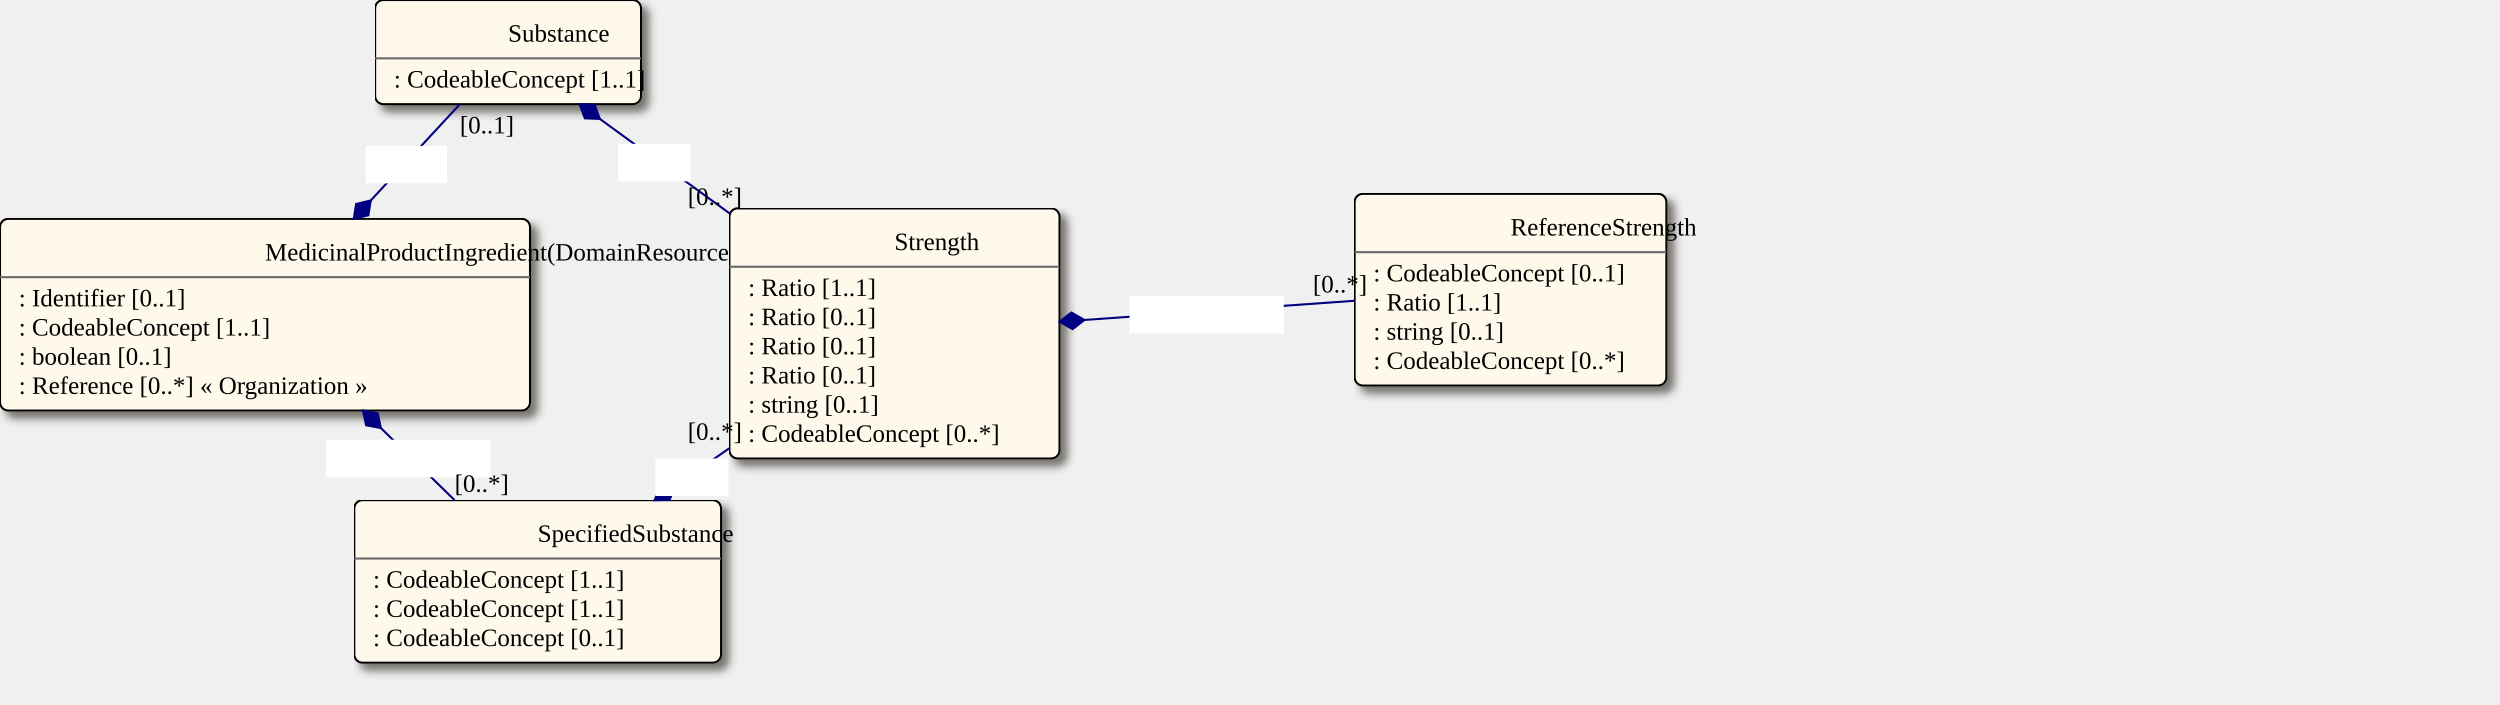
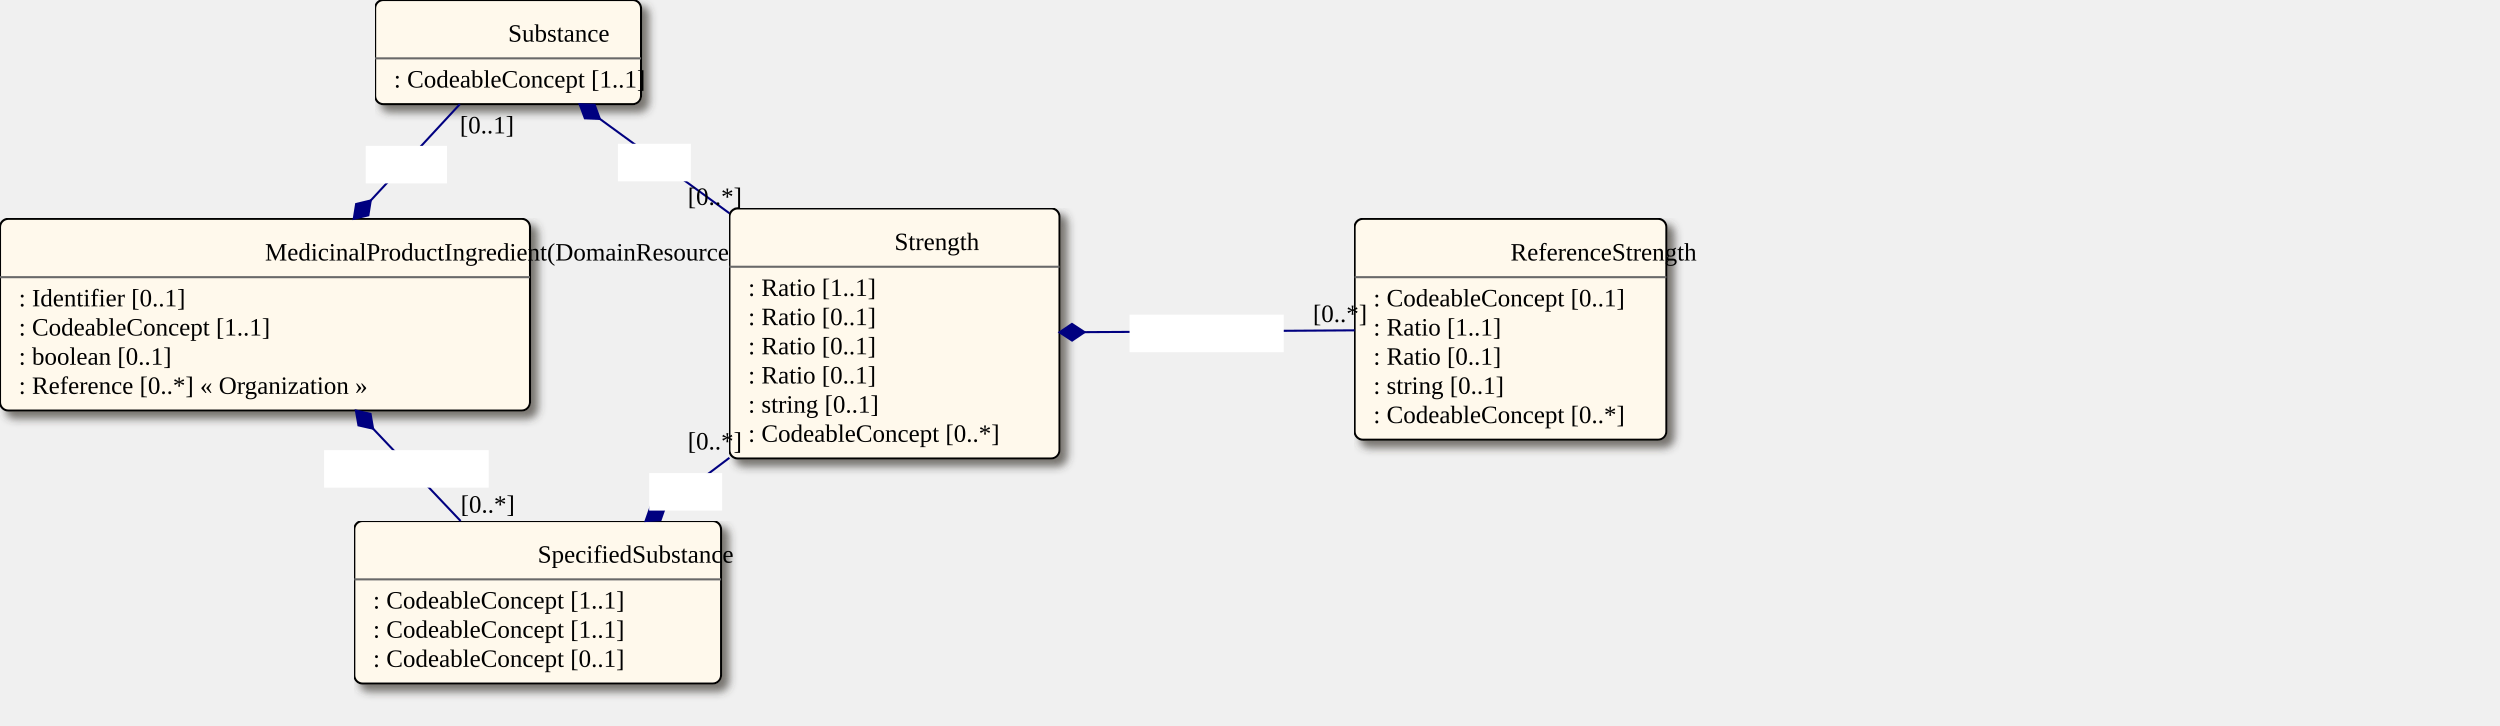
- <svg xmlns="http://www.w3.org/2000/svg" xmlns:xlink="http://www.w3.org/1999/xlink" id="n56" version="1.1" width="1199.6" height="338.0">
+ <svg xmlns="http://www.w3.org/2000/svg" xmlns:xlink="http://www.w3.org/1999/xlink" id="n59" version="1.1" width="1199.6" height="348.0">
  <defs>
    <filter id="shadow1" x="0" y="0" width="200%" height="200%">
      <feOffset result="offOut" in="SourceGraphic" dx="3" dy="3" />
      <feColorMatrix result="matrixOut" in="offOut" type="matrix" values="0.2 0 0 0 0 0 0.2 0 0 0 0 0 0.2 0 0 0 0 0 1 0" />
      <feGaussianBlur result="blurOut" in="matrixOut" stdDeviation="2" />
      <feBlend in="SourceGraphic" in2="blurOut" mode="normal" />
    </filter>
  </defs>
-   <g id="n57">
+   <g id="n60">
    <rect id="MedicinalProductIngredient" x="0.0" y="105.0" rx="4" ry="4" width="254.32" height="92.0" filter="url(#shadow1)" style="fill:#fff9ec;stroke:black;stroke-width:1" />
-     <line id="n58" x1="0.0" y1="133.0" x2="254.32" y2="133.0" style="stroke:dimgrey;stroke-width:1" />
-     <text id="n59" x="127.16" y="125.0" fill="black" class="diagram-class-title  diagram-class-resource">MedicinalProductIngredient<tspan class="diagram-class-title-link"> (<a id="n60" xlink:href="domainresource.html" class="diagram-class-reference">DomainResource</a>)</tspan>
+     <line id="n61" x1="0.0" y1="133.0" x2="254.32" y2="133.0" style="stroke:dimgrey;stroke-width:1" />
+     <text id="n62" x="127.16" y="125.0" fill="black" class="diagram-class-title  diagram-class-resource">MedicinalProductIngredient<tspan class="diagram-class-title-link"> (<a id="n63" xlink:href="domainresource.html" class="diagram-class-reference">DomainResource</a>)</tspan>
    </text>
-     <text id="n61" x="6.0" y="147.0" fill="black" class="diagram-class-detail">
-       <a id="n62" xlink:href="medicinalproductingredient-definitions.html#MedicinalProductIngredient.identifier" /> : <a id="n63" xlink:href="datatypes.html#Identifier">Identifier</a> [0..1]</text>
-     <text id="n67" x="6.0" y="161.0" fill="black" class="diagram-class-detail">
-       <a id="n68" xlink:href="medicinalproductingredient-definitions.html#MedicinalProductIngredient.role" /> : <a id="n69" xlink:href="datatypes.html#CodeableConcept">CodeableConcept</a> [1..1]</text>
-     <text id="n73" x="6.0" y="175.0" fill="black" class="diagram-class-detail">
-       <a id="n74" xlink:href="medicinalproductingredient-definitions.html#MedicinalProductIngredient.allergenicIndicator" /> : <a id="n75" xlink:href="datatypes.html#boolean">boolean</a> [0..1]</text>
-     <text id="n79" x="6.0" y="189.0" fill="black" class="diagram-class-detail">
-       <a id="n80" xlink:href="medicinalproductingredient-definitions.html#MedicinalProductIngredient.manufacturer" /> : <a id="n81" xlink:href="references.html#Reference">Reference</a> [0..*] « <a id="n82" xlink:href="organization.html#Organization">Organization</a> »</text>
+     <text id="n64" x="6.0" y="147.0" fill="black" class="diagram-class-detail">
+       <a id="n65" xlink:href="medicinalproductingredient-definitions.html#MedicinalProductIngredient.identifier" /> : <a id="n66" xlink:href="datatypes.html#Identifier">Identifier</a> [0..1]</text>
+     <text id="n70" x="6.0" y="161.0" fill="black" class="diagram-class-detail">
+       <a id="n71" xlink:href="medicinalproductingredient-definitions.html#MedicinalProductIngredient.role" /> : <a id="n72" xlink:href="datatypes.html#CodeableConcept">CodeableConcept</a> [1..1]</text>
+     <text id="n76" x="6.0" y="175.0" fill="black" class="diagram-class-detail">
+       <a id="n77" xlink:href="medicinalproductingredient-definitions.html#MedicinalProductIngredient.allergenicIndicator" /> : <a id="n78" xlink:href="datatypes.html#boolean">boolean</a> [0..1]</text>
+     <text id="n82" x="6.0" y="189.0" fill="black" class="diagram-class-detail">
+       <a id="n83" xlink:href="medicinalproductingredient-definitions.html#MedicinalProductIngredient.manufacturer" /> : <a id="n84" xlink:href="references.html#Reference">Reference</a> [0..*] « <a id="n85" xlink:href="organization.html#Organization">Organization</a> »</text>
  </g>
-   <g id="n87">
-     <rect id="MedicinalProductIngredient.specifiedSubstance" x="170.0" y="240.0" rx="4" ry="4" width="176.0" height="78.0" filter="url(#shadow1)" style="fill:#fff9ec;stroke:black;stroke-width:1" />
-     <line id="n88" x1="170.0" y1="268.0" x2="346.0" y2="268.0" style="stroke:dimgrey;stroke-width:1" />
-     <text id="n89" x="258.0" y="260.0" fill="black" class="diagram-class-title">SpecifiedSubstance</text>
-     <text id="n90" x="176.0" y="282.0" fill="black" class="diagram-class-detail">
-       <a id="n91" xlink:href="medicinalproductingredient-definitions.html#MedicinalProductIngredient.specifiedSubstance.code" /> : <a id="n92" xlink:href="datatypes.html#CodeableConcept">CodeableConcept</a> [1..1]</text>
-     <text id="n96" x="176.0" y="296.0" fill="black" class="diagram-class-detail">
-       <a id="n97" xlink:href="medicinalproductingredient-definitions.html#MedicinalProductIngredient.specifiedSubstance.group" /> : <a id="n98" xlink:href="datatypes.html#CodeableConcept">CodeableConcept</a> [1..1]</text>
-     <text id="n102" x="176.0" y="310.0" fill="black" class="diagram-class-detail">
-       <a id="n103" xlink:href="medicinalproductingredient-definitions.html#MedicinalProductIngredient.specifiedSubstance.confidentiality" /> : <a id="n104" xlink:href="datatypes.html#CodeableConcept">CodeableConcept</a> [0..1]</text>
+   <g id="n90">
+     <rect id="MedicinalProductIngredient.specifiedSubstance" x="170.0" y="250.0" rx="4" ry="4" width="176.0" height="78.0" filter="url(#shadow1)" style="fill:#fff9ec;stroke:black;stroke-width:1" />
+     <line id="n91" x1="170.0" y1="278.0" x2="346.0" y2="278.0" style="stroke:dimgrey;stroke-width:1" />
+     <text id="n92" x="258.0" y="270.0" fill="black" class="diagram-class-title">SpecifiedSubstance</text>
+     <text id="n93" x="176.0" y="292.0" fill="black" class="diagram-class-detail">
+       <a id="n94" xlink:href="medicinalproductingredient-definitions.html#MedicinalProductIngredient.specifiedSubstance.code" /> : <a id="n95" xlink:href="datatypes.html#CodeableConcept">CodeableConcept</a> [1..1]</text>
+     <text id="n99" x="176.0" y="306.0" fill="black" class="diagram-class-detail">
+       <a id="n100" xlink:href="medicinalproductingredient-definitions.html#MedicinalProductIngredient.specifiedSubstance.group" /> : <a id="n101" xlink:href="datatypes.html#CodeableConcept">CodeableConcept</a> [1..1]</text>
+     <text id="n105" x="176.0" y="320.0" fill="black" class="diagram-class-detail">
+       <a id="n106" xlink:href="medicinalproductingredient-definitions.html#MedicinalProductIngredient.specifiedSubstance.confidentiality" /> : <a id="n107" xlink:href="datatypes.html#CodeableConcept">CodeableConcept</a> [0..1]</text>
  </g>
-   <g id="n108">
+   <g id="n111">
    <rect id="MedicinalProductIngredient.specifiedSubstance.strength" x="350.0" y="100.0" rx="4" ry="4" width="158.4" height="120.0" filter="url(#shadow1)" style="fill:#fff9ec;stroke:black;stroke-width:1" />
-     <line id="n109" x1="350.0" y1="128.0" x2="508.4" y2="128.0" style="stroke:dimgrey;stroke-width:1" />
-     <text id="n110" x="429.2" y="120.0" fill="black" class="diagram-class-title">Strength</text>
-     <text id="n111" x="356.0" y="142.0" fill="black" class="diagram-class-detail">
-       <a id="n112" xlink:href="medicinalproductingredient-definitions.html#MedicinalProductIngredient.specifiedSubstance.strength.presentation" /> : <a id="n113" xlink:href="datatypes.html#Ratio">Ratio</a> [1..1]</text>
-     <text id="n117" x="356.0" y="156.0" fill="black" class="diagram-class-detail">
-       <a id="n118" xlink:href="medicinalproductingredient-definitions.html#MedicinalProductIngredient.specifiedSubstance.strength.presentationLowLimit" /> : <a id="n119" xlink:href="datatypes.html#Ratio">Ratio</a> [0..1]</text>
-     <text id="n123" x="356.0" y="170.0" fill="black" class="diagram-class-detail">
-       <a id="n124" xlink:href="medicinalproductingredient-definitions.html#MedicinalProductIngredient.specifiedSubstance.strength.concentration" /> : <a id="n125" xlink:href="datatypes.html#Ratio">Ratio</a> [0..1]</text>
-     <text id="n129" x="356.0" y="184.0" fill="black" class="diagram-class-detail">
-       <a id="n130" xlink:href="medicinalproductingredient-definitions.html#MedicinalProductIngredient.specifiedSubstance.strength.concentrationLowLimit" /> : <a id="n131" xlink:href="datatypes.html#Ratio">Ratio</a> [0..1]</text>
-     <text id="n135" x="356.0" y="198.0" fill="black" class="diagram-class-detail">
-       <a id="n136" xlink:href="medicinalproductingredient-definitions.html#MedicinalProductIngredient.specifiedSubstance.strength.measurementPoint" /> : <a id="n137" xlink:href="datatypes.html#string">string</a> [0..1]</text>
-     <text id="n141" x="356.0" y="212.0" fill="black" class="diagram-class-detail">
-       <a id="n142" xlink:href="medicinalproductingredient-definitions.html#MedicinalProductIngredient.specifiedSubstance.strength.country" /> : <a id="n143" xlink:href="datatypes.html#CodeableConcept">CodeableConcept</a> [0..*]</text>
+     <line id="n112" x1="350.0" y1="128.0" x2="508.4" y2="128.0" style="stroke:dimgrey;stroke-width:1" />
+     <text id="n113" x="429.2" y="120.0" fill="black" class="diagram-class-title">Strength</text>
+     <text id="n114" x="356.0" y="142.0" fill="black" class="diagram-class-detail">
+       <a id="n115" xlink:href="medicinalproductingredient-definitions.html#MedicinalProductIngredient.specifiedSubstance.strength.presentation" /> : <a id="n116" xlink:href="datatypes.html#Ratio">Ratio</a> [1..1]</text>
+     <text id="n120" x="356.0" y="156.0" fill="black" class="diagram-class-detail">
+       <a id="n121" xlink:href="medicinalproductingredient-definitions.html#MedicinalProductIngredient.specifiedSubstance.strength.presentationLowLimit" /> : <a id="n122" xlink:href="datatypes.html#Ratio">Ratio</a> [0..1]</text>
+     <text id="n126" x="356.0" y="170.0" fill="black" class="diagram-class-detail">
+       <a id="n127" xlink:href="medicinalproductingredient-definitions.html#MedicinalProductIngredient.specifiedSubstance.strength.concentration" /> : <a id="n128" xlink:href="datatypes.html#Ratio">Ratio</a> [0..1]</text>
+     <text id="n132" x="356.0" y="184.0" fill="black" class="diagram-class-detail">
+       <a id="n133" xlink:href="medicinalproductingredient-definitions.html#MedicinalProductIngredient.specifiedSubstance.strength.concentrationLowLimit" /> : <a id="n134" xlink:href="datatypes.html#Ratio">Ratio</a> [0..1]</text>
+     <text id="n138" x="356.0" y="198.0" fill="black" class="diagram-class-detail">
+       <a id="n139" xlink:href="medicinalproductingredient-definitions.html#MedicinalProductIngredient.specifiedSubstance.strength.measurementPoint" /> : <a id="n140" xlink:href="datatypes.html#string">string</a> [0..1]</text>
+     <text id="n144" x="356.0" y="212.0" fill="black" class="diagram-class-detail">
+       <a id="n145" xlink:href="medicinalproductingredient-definitions.html#MedicinalProductIngredient.specifiedSubstance.strength.country" /> : <a id="n146" xlink:href="datatypes.html#CodeableConcept">CodeableConcept</a> [0..*]</text>
  </g>
-   <g id="n147">
-     <rect id="MedicinalProductIngredient.specifiedSubstance.strength.referenceStrength" x="650.0" y="93.0" rx="4" ry="4" width="149.6" height="92.0" filter="url(#shadow1)" style="fill:#fff9ec;stroke:black;stroke-width:1" />
-     <line id="n148" x1="650.0" y1="121.0" x2="799.6" y2="121.0" style="stroke:dimgrey;stroke-width:1" />
-     <text id="n149" x="724.8" y="113.0" fill="black" class="diagram-class-title">ReferenceStrength</text>
-     <text id="n150" x="656.0" y="135.0" fill="black" class="diagram-class-detail">
-       <a id="n151" xlink:href="medicinalproductingredient-definitions.html#MedicinalProductIngredient.specifiedSubstance.strength.referenceStrength.substance" /> : <a id="n152" xlink:href="datatypes.html#CodeableConcept">CodeableConcept</a> [0..1]</text>
-     <text id="n156" x="656.0" y="149.0" fill="black" class="diagram-class-detail">
-       <a id="n157" xlink:href="medicinalproductingredient-definitions.html#MedicinalProductIngredient.specifiedSubstance.strength.referenceStrength.strength" /> : <a id="n158" xlink:href="datatypes.html#Ratio">Ratio</a> [1..1]</text>
-     <text id="n162" x="656.0" y="163.0" fill="black" class="diagram-class-detail">
-       <a id="n163" xlink:href="medicinalproductingredient-definitions.html#MedicinalProductIngredient.specifiedSubstance.strength.referenceStrength.measurementPoint" /> : <a id="n164" xlink:href="datatypes.html#string">string</a> [0..1]</text>
-     <text id="n168" x="656.0" y="177.0" fill="black" class="diagram-class-detail">
-       <a id="n169" xlink:href="medicinalproductingredient-definitions.html#MedicinalProductIngredient.specifiedSubstance.strength.referenceStrength.country" /> : <a id="n170" xlink:href="datatypes.html#CodeableConcept">CodeableConcept</a> [0..*]</text>
+   <g id="n150">
+     <rect id="MedicinalProductIngredient.specifiedSubstance.strength.referenceStrength" x="650.0" y="105.0" rx="4" ry="4" width="149.6" height="106.0" filter="url(#shadow1)" style="fill:#fff9ec;stroke:black;stroke-width:1" />
+     <line id="n151" x1="650.0" y1="133.0" x2="799.6" y2="133.0" style="stroke:dimgrey;stroke-width:1" />
+     <text id="n152" x="724.8" y="125.0" fill="black" class="diagram-class-title">ReferenceStrength</text>
+     <text id="n153" x="656.0" y="147.0" fill="black" class="diagram-class-detail">
+       <a id="n154" xlink:href="medicinalproductingredient-definitions.html#MedicinalProductIngredient.specifiedSubstance.strength.referenceStrength.substance" /> : <a id="n155" xlink:href="datatypes.html#CodeableConcept">CodeableConcept</a> [0..1]</text>
+     <text id="n159" x="656.0" y="161.0" fill="black" class="diagram-class-detail">
+       <a id="n160" xlink:href="medicinalproductingredient-definitions.html#MedicinalProductIngredient.specifiedSubstance.strength.referenceStrength.strength" /> : <a id="n161" xlink:href="datatypes.html#Ratio">Ratio</a> [1..1]</text>
+     <text id="n165" x="656.0" y="175.0" fill="black" class="diagram-class-detail">
+       <a id="n166" xlink:href="medicinalproductingredient-definitions.html#MedicinalProductIngredient.specifiedSubstance.strength.referenceStrength.strengthLowLimit" /> : <a id="n167" xlink:href="datatypes.html#Ratio">Ratio</a> [0..1]</text>
+     <text id="n171" x="656.0" y="189.0" fill="black" class="diagram-class-detail">
+       <a id="n172" xlink:href="medicinalproductingredient-definitions.html#MedicinalProductIngredient.specifiedSubstance.strength.referenceStrength.measurementPoint" /> : <a id="n173" xlink:href="datatypes.html#string">string</a> [0..1]</text>
+     <text id="n177" x="656.0" y="203.0" fill="black" class="diagram-class-detail">
+       <a id="n178" xlink:href="medicinalproductingredient-definitions.html#MedicinalProductIngredient.specifiedSubstance.strength.referenceStrength.country" /> : <a id="n179" xlink:href="datatypes.html#CodeableConcept">CodeableConcept</a> [0..*]</text>
  </g>
-   <g id="n174">
+   <g id="n183">
    <rect id="MedicinalProductIngredient.substance" x="180.0" y="0.0" rx="4" ry="4" width="127.6" height="50.0" filter="url(#shadow1)" style="fill:#fff9ec;stroke:black;stroke-width:1" />
-     <line id="n175" x1="180.0" y1="28.0" x2="307.6" y2="28.0" style="stroke:dimgrey;stroke-width:1" />
-     <text id="n176" x="243.8" y="20.0" fill="black" class="diagram-class-title">Substance</text>
-     <text id="n177" x="186.0" y="42.0" fill="black" class="diagram-class-detail">
-       <a id="n178" xlink:href="medicinalproductingredient-definitions.html#MedicinalProductIngredient.substance.code" /> : <a id="n179" xlink:href="datatypes.html#CodeableConcept">CodeableConcept</a> [1..1]</text>
+     <line id="n184" x1="180.0" y1="28.0" x2="307.6" y2="28.0" style="stroke:dimgrey;stroke-width:1" />
+     <text id="n185" x="243.8" y="20.0" fill="black" class="diagram-class-title">Substance</text>
+     <text id="n186" x="186.0" y="42.0" fill="black" class="diagram-class-detail">
+       <a id="n187" xlink:href="medicinalproductingredient-definitions.html#MedicinalProductIngredient.substance.code" /> : <a id="n188" xlink:href="datatypes.html#CodeableConcept">CodeableConcept</a> [1..1]</text>
  </g>
-   <line id="n183" x1="508.4" y1="154.373" x2="650.0" y2="144.314" style="stroke:navy;stroke-width:1" />
-   <polygon id="n184" points="508.4,154.373 514.4,158.373 520.4,154.373 514.4,150.373 508.4,154.373" style="fill:navy;stroke:navy;stroke-width:1" transform="rotate(-4.063577 508.4 154.3735)" />
-   <rect id="n185" x="542.0" y="142.0" width="74.0" height="18.0" style="fill:white;stroke:black;stroke-width:0" />
-   <text id="n186" x="579.0" y="152.0" fill="black" class="diagram-class-linkage">
-     <a id="n187" xlink:href="medicinalproductingredient-definitions.html#MedicinalProductIngredient.specifiedSubstance.strength.referenceStrength" />
+   <line id="n192" x1="508.4" y1="159.464" x2="650.0" y2="158.506" style="stroke:navy;stroke-width:1" />
+   <polygon id="n193" points="508.4,159.464 514.4,163.464 520.4,159.464 514.4,155.464 508.4,159.464" style="fill:navy;stroke:navy;stroke-width:1" transform="rotate(-0.3876516 508.4 159.4641)" />
+   <rect id="n194" x="542.0" y="151.0" width="74.0" height="18.0" style="fill:white;stroke:black;stroke-width:0" />
+   <text id="n195" x="579.0" y="161.0" fill="black" class="diagram-class-linkage">
+     <a id="n196" xlink:href="medicinalproductingredient-definitions.html#MedicinalProductIngredient.specifiedSubstance.strength.referenceStrength" />
  </text>
-   <text id="n188" x="630.0" y="140.314" fill="black" class="diagram-class-linkage">[0..*]</text>
-   <line id="n189" x1="314.108" y1="240.0" x2="350.0" y2="215.051" style="stroke:navy;stroke-width:1" />
-   <polygon id="n190" points="314.108,240.0 320.108,244.0 326.108,240.0 320.108,236.0 314.108,240.0" style="fill:navy;stroke:navy;stroke-width:1" transform="rotate(-34.80291 314.1076 240.0)" />
-   <rect id="n191" x="314.5" y="220.0" width="35.0" height="18.0" style="fill:white;stroke:black;stroke-width:0" />
-   <text id="n192" x="332.0" y="230.0" fill="black" class="diagram-class-linkage">
-     <a id="n193" xlink:href="medicinalproductingredient-definitions.html#MedicinalProductIngredient.specifiedSubstance.strength" />
+   <text id="n197" x="630.0" y="154.506" fill="black" class="diagram-class-linkage">[0..*]</text>
+   <line id="n198" x1="309.758" y1="250.0" x2="350.0" y2="219.678" style="stroke:navy;stroke-width:1" />
+   <polygon id="n199" points="309.758,250.0 315.758,254.0 321.758,250.0 315.758,246.0 309.758,250.0" style="fill:navy;stroke:navy;stroke-width:1" transform="rotate(-36.9982 309.7581 250.0)" />
+   <rect id="n200" x="311.5" y="227.0" width="35.0" height="18.0" style="fill:white;stroke:black;stroke-width:0" />
+   <text id="n201" x="329.0" y="237.0" fill="black" class="diagram-class-linkage">
+     <a id="n202" xlink:href="medicinalproductingredient-definitions.html#MedicinalProductIngredient.specifiedSubstance.strength" />
  </text>
-   <text id="n194" x="330.0" y="211.051" fill="black" class="diagram-class-linkage">[0..*]</text>
-   <line id="n195" x1="174.181" y1="197.0" x2="218.135" y2="240.0" style="stroke:navy;stroke-width:1" />
-   <polygon id="n196" points="174.181,197.0 180.181,201.0 186.181,197.0 180.181,193.0 174.181,197.0" style="fill:navy;stroke:navy;stroke-width:1" transform="rotate(44.37137 174.1806 197.0)" />
-   <rect id="n197" x="156.5" y="211.0" width="79.0" height="18.0" style="fill:white;stroke:black;stroke-width:0" />
-   <text id="n198" x="196.0" y="221.0" fill="black" class="diagram-class-linkage">
-     <a id="n199" xlink:href="medicinalproductingredient-definitions.html#MedicinalProductIngredient.specifiedSubstance" />
+   <text id="n203" x="330.0" y="215.678" fill="black" class="diagram-class-linkage">[0..*]</text>
+   <line id="n204" x1="170.773" y1="197.0" x2="221.023" y2="250" style="stroke:navy;stroke-width:1" />
+   <polygon id="n205" points="170.773,197.0 176.773,201.0 182.773,197.0 176.773,193.0 170.773,197.0" style="fill:navy;stroke:navy;stroke-width:1" transform="rotate(46.52559 170.7733 197.0)" />
+   <rect id="n206" x="155.5" y="216.0" width="79.0" height="18.0" style="fill:white;stroke:black;stroke-width:0" />
+   <text id="n207" x="195.0" y="226.0" fill="black" class="diagram-class-linkage">
+     <a id="n208" xlink:href="medicinalproductingredient-definitions.html#MedicinalProductIngredient.specifiedSubstance" />
  </text>
-   <text id="n200" x="218.135" y="236.0" fill="black" class="diagram-class-linkage">[0..*]</text>
-   <line id="n201" x1="278.133" y1="50" x2="350.0" y2="102.33" style="stroke:navy;stroke-width:1" />
-   <polygon id="n202" points="278.133,50 284.133,54 290.133,50 284.133,46 278.133,50" style="fill:navy;stroke:navy;stroke-width:1" transform="rotate(36.06043 278.1333 50)" />
-   <rect id="n203" x="296.5" y="69.0" width="35.0" height="18.0" style="fill:white;stroke:black;stroke-width:0" />
-   <text id="n204" x="314.0" y="79.0" fill="black" class="diagram-class-linkage">
-     <a id="n205" xlink:href="medicinalproductingredient-definitions.html#MedicinalProductIngredient.substance.strength" />
+   <text id="n209" x="221.023" y="246" fill="black" class="diagram-class-linkage">[0..*]</text>
+   <line id="n210" x1="278.133" y1="50" x2="350.0" y2="102.33" style="stroke:navy;stroke-width:1" />
+   <polygon id="n211" points="278.133,50 284.133,54 290.133,50 284.133,46 278.133,50" style="fill:navy;stroke:navy;stroke-width:1" transform="rotate(36.06043 278.1333 50)" />
+   <rect id="n212" x="296.5" y="69.0" width="35.0" height="18.0" style="fill:white;stroke:black;stroke-width:0" />
+   <text id="n213" x="314.0" y="79.0" fill="black" class="diagram-class-linkage">
+     <a id="n214" xlink:href="medicinalproductingredient-definitions.html#MedicinalProductIngredient.substance.strength" />
  </text>
-   <text id="n206" x="330.0" y="98.33" fill="black" class="diagram-class-linkage">[0..*]</text>
-   <line id="n207" x1="169.743" y1="105.0" x2="220.657" y2="50.0" style="stroke:navy;stroke-width:1" />
-   <polygon id="n208" points="169.743,105.0 175.743,109.0 181.743,105.0 175.743,101.0 169.743,105.0" style="fill:navy;stroke:navy;stroke-width:1" transform="rotate(-47.20913 169.7429 105.0)" />
-   <rect id="n209" x="175.5" y="70.0" width="39.0" height="18.0" style="fill:white;stroke:black;stroke-width:0" />
-   <text id="n210" x="195.0" y="80.0" fill="black" class="diagram-class-linkage">
-     <a id="n211" xlink:href="medicinalproductingredient-definitions.html#MedicinalProductIngredient.substance" />
+   <text id="n215" x="330.0" y="98.33" fill="black" class="diagram-class-linkage">[0..*]</text>
+   <line id="n216" x1="169.743" y1="105.0" x2="220.657" y2="50.0" style="stroke:navy;stroke-width:1" />
+   <polygon id="n217" points="169.743,105.0 175.743,109.0 181.743,105.0 175.743,101.0 169.743,105.0" style="fill:navy;stroke:navy;stroke-width:1" transform="rotate(-47.20913 169.7429 105.0)" />
+   <rect id="n218" x="175.5" y="70.0" width="39.0" height="18.0" style="fill:white;stroke:black;stroke-width:0" />
+   <text id="n219" x="195.0" y="80.0" fill="black" class="diagram-class-linkage">
+     <a id="n220" xlink:href="medicinalproductingredient-definitions.html#MedicinalProductIngredient.substance" />
  </text>
-   <text id="n212" x="220.657" y="64.0" fill="black" class="diagram-class-linkage">[0..1]</text>
+   <text id="n221" x="220.657" y="64.0" fill="black" class="diagram-class-linkage">[0..1]</text>
</svg>
